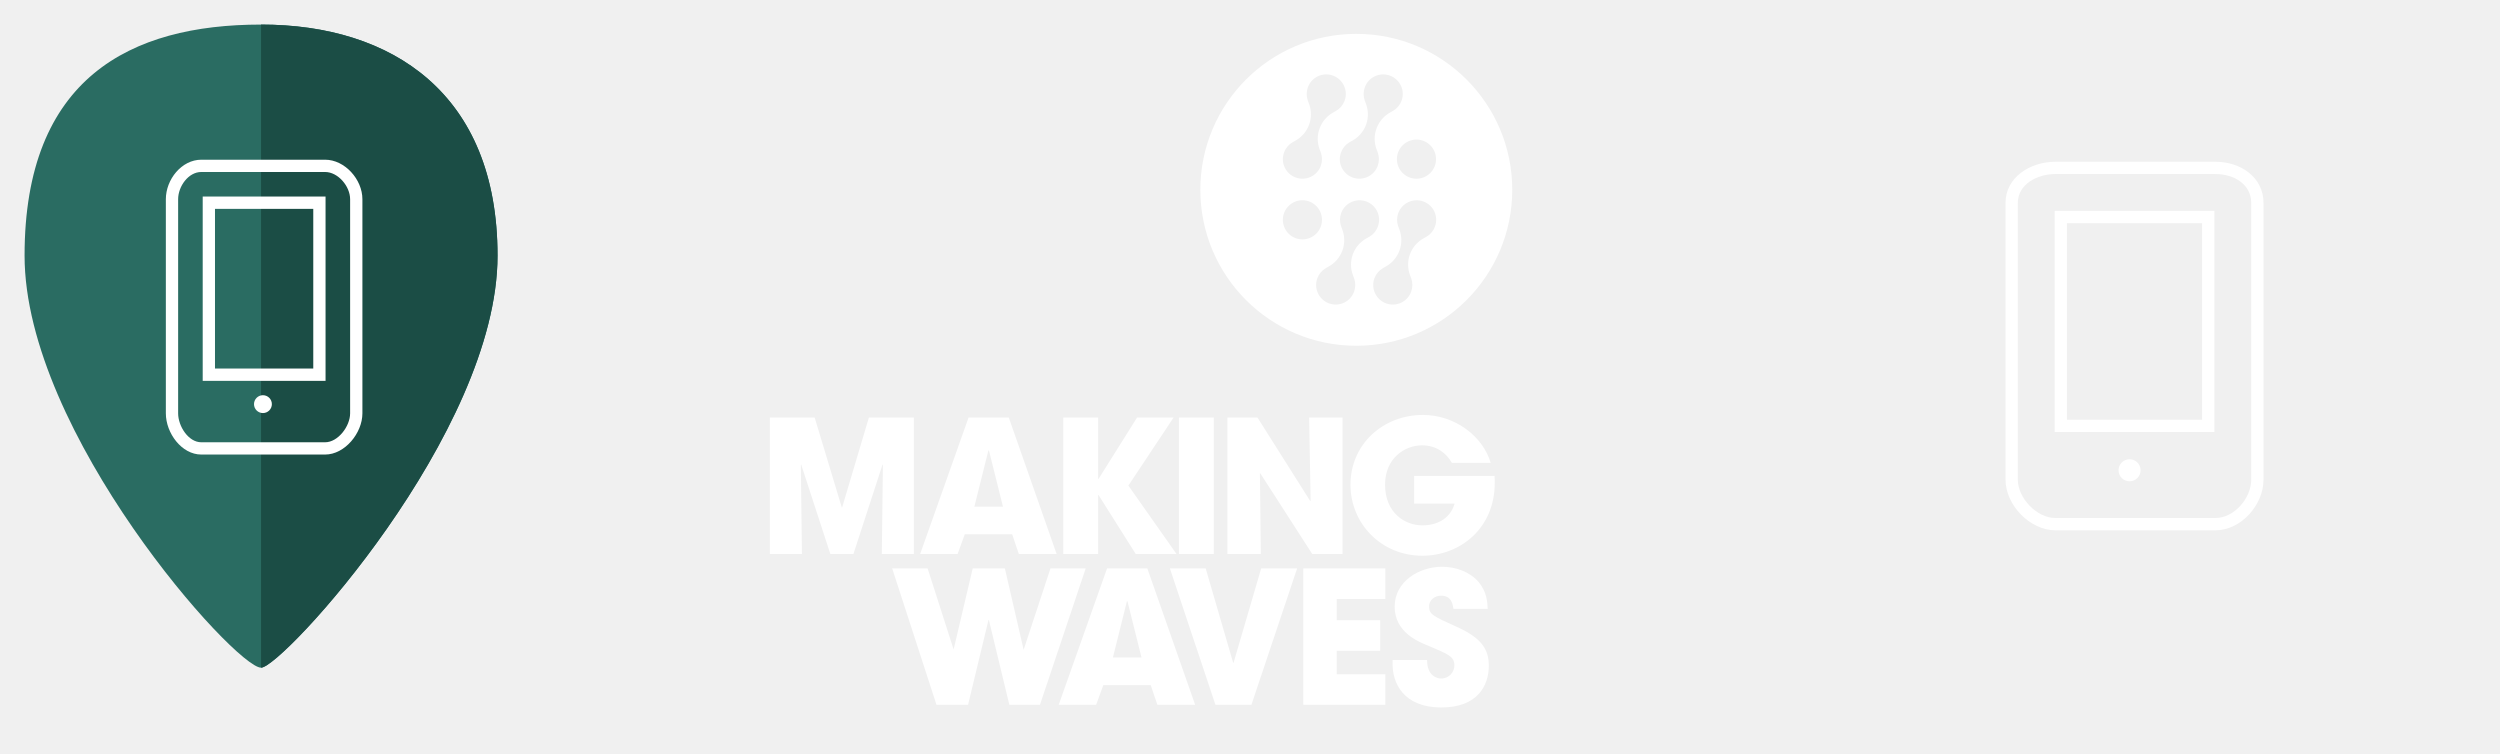
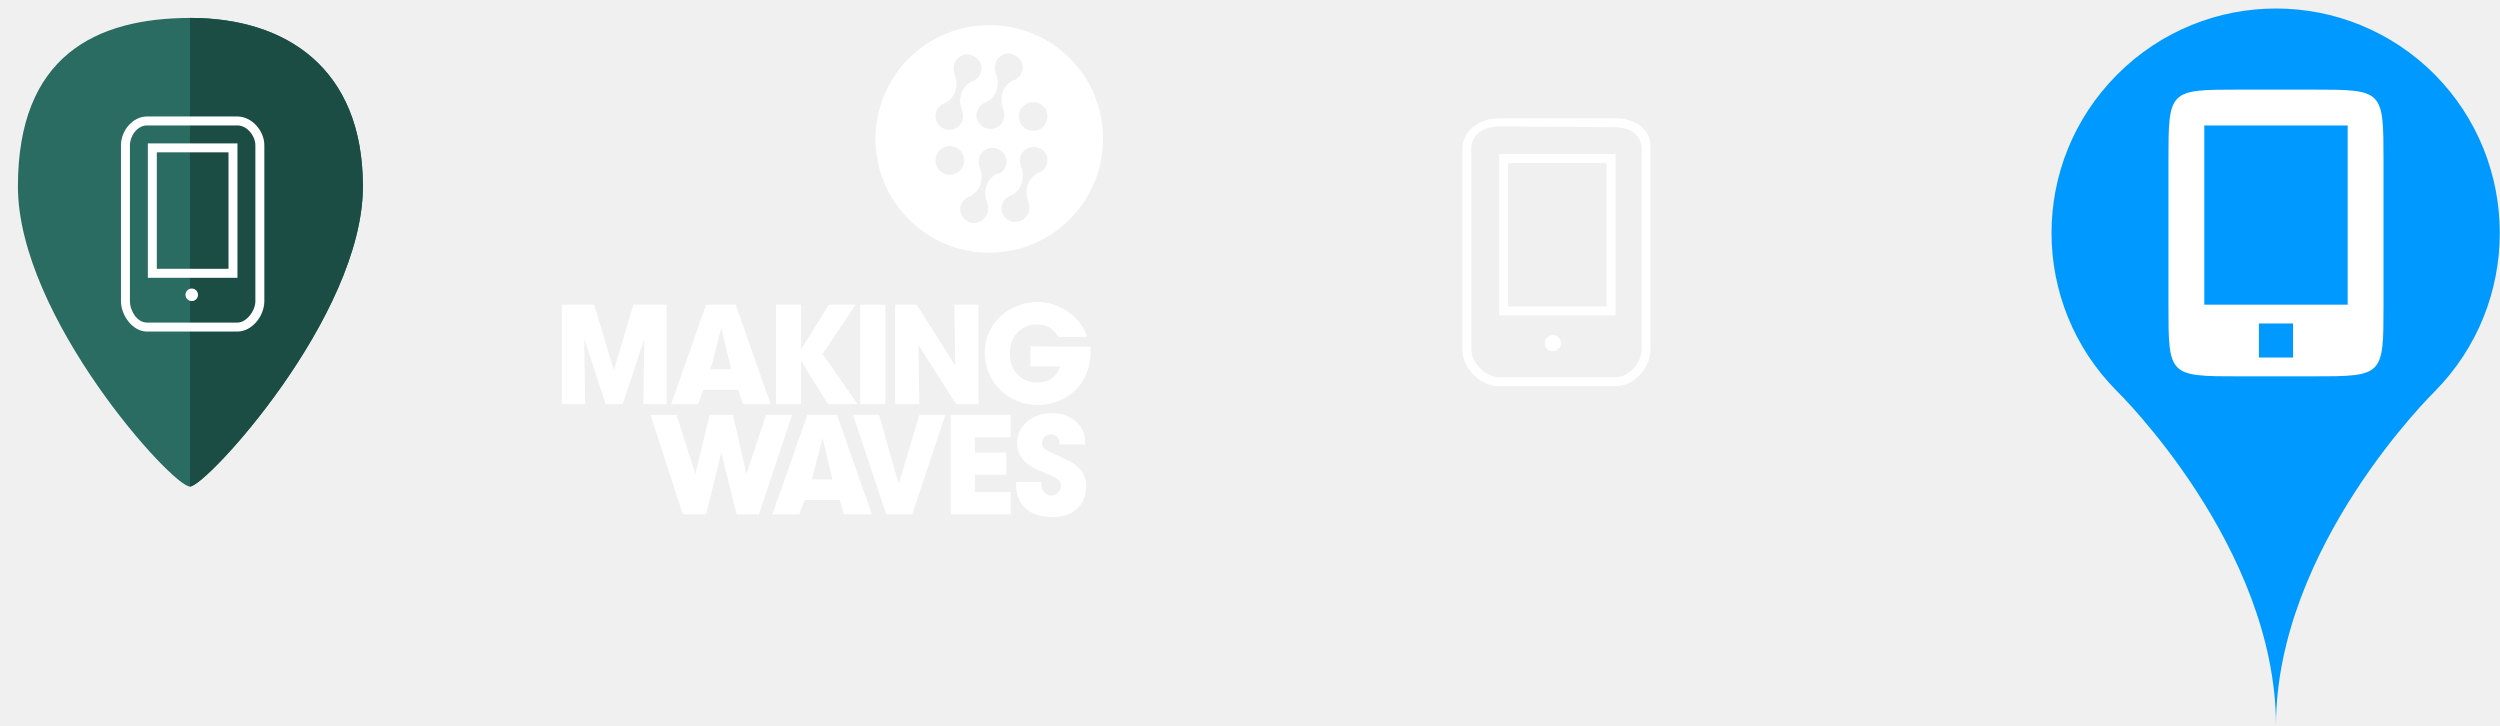
- <svg xmlns="http://www.w3.org/2000/svg" version="1.1" x="0px" y="0px" width="203.5px" height="61.333px" viewBox="0 0 203.5 61.333" enable-background="new 0 0 203.5 61.333" xml:space="preserve">
-   <g id="Layer_1">
+ <svg xmlns="http://www.w3.org/2000/svg" version="1.1" id="Layer_1" x="0px" y="0px" width="279px" height="81px" viewBox="0 0 279 81" enable-background="new 0 0 279 81" xml:space="preserve">
+   <g id="Layer_1_1_">
    <g>
-       <path fill="#318779" stroke="#000000" stroke-miterlimit="10" d="M5.939,7.083" />
-       <path fill="#2A6C62" d="M40.5,20.805c0,14.455-17.535,33.544-19.25,33.544C19.153,54.35,2,35.26,2,20.805    C2,6.349,10.619,2,21.25,2C31.882,2,40.5,7.591,40.5,20.805z" />
-       <path fill="#1B4D45" d="M40.5,20.805c0,14.455-17.535,33.544-19.25,33.544V1.999C31.882,2,40.5,7.591,40.5,20.805z" />
-       <path fill="#FFFFFF" d="M26.464,14c1.051,0,2.036,1.163,2.036,2.214v17.433c0,1.051-0.985,2.354-2.036,2.354H16.386    c-1.057,0-1.886-1.32-1.886-2.354V16.214c0-1.033,0.829-2.214,1.886-2.214H26.5 M26.464,13H16.386    c-1.604,0-2.886,1.609-2.886,3.214v17.433C13.5,35.25,14.782,37,16.386,37h10.078c1.605,0,3.036-1.748,3.036-3.354V16.214    C29.5,14.609,28.069,13,26.464,13z M25.5,17v13h-8V17H25.5 M26.5,16h-10v15h10V16z" />
-       <circle fill="#FFFFFF" cx="21.403" cy="32.897" r="0.727" />
+       <path fill="#318779" stroke="#000000" stroke-miterlimit="10" d="M5.9,7.1" />
+       <path fill="#2A6C62" d="M40.5,20.8c0,14.5-17.5,33.5-19.3,33.5C19.2,54.3,2,35.3,2,20.8C2,6.3,10.6,2,21.3,2    C31.9,2,40.5,7.6,40.5,20.8z" />
+       <path fill="#1B4D45" d="M40.5,20.8c0,14.5-17.5,33.5-19.3,33.5V2C31.9,2,40.5,7.6,40.5,20.8z" />
+       <path fill="#FFFFFF" d="M26.5,14c1.1,0,2,1.2,2,2.2v17.4c0,1.1-1,2.4-2,2.4H16.4c-1.1,0-1.9-1.3-1.9-2.4V16.2c0-1,0.8-2.2,1.9-2.2    L26.5,14 M26.5,13H16.4c-1.6,0-2.9,1.6-2.9,3.2v17.4c0,1.6,1.3,3.4,2.9,3.4h10.1c1.6,0,3-1.7,3-3.4V16.2    C29.5,14.6,28.1,13,26.5,13z M25.5,17v13h-8V17H25.5 M26.5,16h-10v15h10V16z" />
+       <circle fill="#FFFFFF" cx="21.4" cy="32.9" r="0.7" />
    </g>
    <g>
-       <path fill="#FFFFFF" d="M110.404,2.757c-7.016,0-12.696,5.682-12.696,12.691c0,7.014,5.683,12.697,12.696,12.697    c7.01,0,12.693-5.683,12.693-12.697C123.098,8.438,117.414,2.757,110.404,2.757z M116.893,12.953c0,0.882-0.713,1.595-1.591,1.595    c-0.879,0-1.594-0.713-1.594-1.595c0-0.878,0.715-1.591,1.594-1.591C116.18,11.361,116.893,12.075,116.893,12.953z M110.09,11.445    c0.497-0.278,0.9-0.725,1.11-1.299c0.207-0.576,0.187-1.174-0.013-1.704l-0.102-0.276c-0.113-0.333-0.117-0.708,0.012-1.062    c0.301-0.829,1.217-1.252,2.041-0.95h0.002c0.824,0.305,1.252,1.217,0.948,2.043c-0.134,0.357-0.375,0.638-0.682,0.818    l-0.253,0.145c-0.498,0.275-0.896,0.728-1.107,1.301c-0.209,0.565-0.189,1.172,0.01,1.704l0.101,0.272    c0.116,0.334,0.118,0.707-0.011,1.065c-0.305,0.828-1.219,1.247-2.041,0.948c-0.824-0.303-1.254-1.217-0.946-2.039    c0.129-0.36,0.368-0.642,0.676-0.823L110.09,11.445z M104.523,12.412c0.129-0.36,0.369-0.642,0.676-0.823l0.255-0.144    c0.496-0.278,0.899-0.725,1.108-1.299c0.209-0.576,0.188-1.174-0.01-1.704l-0.104-0.276c-0.113-0.333-0.115-0.708,0.014-1.062    c0.301-0.829,1.215-1.252,2.041-0.95h0.002c0.823,0.305,1.25,1.217,0.947,2.043c-0.135,0.357-0.375,0.638-0.682,0.818L108.52,9.16    c-0.5,0.275-0.897,0.728-1.108,1.301c-0.209,0.565-0.19,1.172,0.009,1.704l0.102,0.272c0.115,0.334,0.119,0.707-0.01,1.065    c-0.305,0.828-1.22,1.247-2.043,0.948C104.646,14.147,104.218,13.234,104.523,12.412z M104.425,17.895    c0-0.881,0.714-1.595,1.591-1.595c0.879,0,1.594,0.714,1.594,1.595c0,0.878-0.715,1.591-1.594,1.591    C105.139,19.486,104.425,18.773,104.425,17.895z M111.229,19.403c-0.496,0.278-0.9,0.724-1.11,1.299    c-0.208,0.576-0.187,1.173,0.011,1.704l0.104,0.276c0.113,0.333,0.115,0.708-0.014,1.062c-0.301,0.83-1.215,1.252-2.041,0.95    h-0.002c-0.824-0.305-1.25-1.217-0.947-2.043c0.135-0.357,0.375-0.638,0.683-0.818l0.252-0.145    c0.499-0.274,0.896-0.728,1.108-1.301c0.207-0.565,0.189-1.172-0.01-1.704l-0.101-0.272c-0.117-0.334-0.12-0.707,0.009-1.065    c0.305-0.828,1.219-1.247,2.043-0.948c0.824,0.303,1.252,1.217,0.945,2.04c-0.129,0.36-0.369,0.642-0.676,0.823L111.229,19.403z     M116.807,18.437c-0.129,0.36-0.369,0.642-0.677,0.823l-0.254,0.144c-0.497,0.278-0.901,0.724-1.11,1.299    c-0.207,0.576-0.187,1.173,0.012,1.704l0.103,0.276c0.113,0.333,0.116,0.708-0.013,1.062c-0.301,0.83-1.215,1.252-2.041,0.95    h-0.002c-0.824-0.305-1.25-1.217-0.947-2.043c0.135-0.357,0.375-0.638,0.682-0.818l0.252-0.145c0.5-0.274,0.896-0.728,1.108-1.301    c0.208-0.565,0.19-1.172-0.009-1.704l-0.102-0.272c-0.117-0.334-0.119-0.707,0.01-1.065c0.305-0.828,1.219-1.247,2.043-0.948    C116.686,16.7,117.111,17.614,116.807,18.437z M62.665,33.987h3.648l2.207,7.313h0.031l2.177-7.313h3.662v11.11h-2.61l0.089-7.253    l-0.03-0.03l-2.371,7.283H67.59l-2.373-7.283l-0.029,0.03l0.089,7.253h-2.612V33.987z M86.552,33.987h2.838v5h0.029l3.138-5h2.973    l-3.679,5.54l3.919,5.57h-3.32l-3.031-4.804H89.39v4.804h-2.838V33.987z M95.966,33.987h2.837v11.109h-2.837V33.987z     M99.912,33.987h2.447l4.295,6.799l0.031-0.031l-0.121-6.768h2.718v11.11h-2.464l-4.233-6.573l-0.028,0.016l0.075,6.558h-2.72    V33.987z M121.657,38.739c0.014,0.194,0.014,0.358,0.014,0.582c0,3.695-2.832,5.916-5.888,5.916c-3.338,0-5.854-2.607-5.854-5.781    c0-3.293,2.65-5.68,5.899-5.68c2.637,0,4.901,1.773,5.512,3.904h-3.157c-0.433-0.775-1.234-1.43-2.43-1.43    c-1.387,0-3.009,1.027-3.009,3.205c0,2.31,1.639,3.309,3.024,3.309c1.399,0,2.34-0.701,2.637-1.773h-3.293v-2.252H121.657z     M78.534,43.491l-0.586,1.606h-3.049l3.941-11.109h3.275l3.895,11.109h-3.078l-0.54-1.606H78.534z M79.313,41.241h2.328    L80.5,36.668h-0.045L79.313,41.241z M85.51,46.265l-2.187,6.628l-1.527-6.628H79.18l-1.556,6.601l-2.117-6.601h-2.885    l3.609,11.108h2.568l1.665-6.91h0.031l1.666,6.91h2.491l3.725-11.108H85.51z M89.81,55.768l-0.585,1.605h-3.048l3.939-11.108    h3.275l3.895,11.108H94.21l-0.542-1.605H89.81z M90.591,53.517h2.326l-1.141-4.574h-0.045L90.591,53.517z M98.142,46.265    l2.237,7.683h0.032l2.25-7.683h2.927l-3.724,11.108h-2.927l-3.709-11.108H98.142z M106.088,46.265h6.678v2.491h-3.957v1.726h3.539    v2.493h-3.539v1.908h3.957v2.49h-6.678V46.265z M118.311,49.562c-0.06-0.373-0.148-1.074-1.013-1.074    c-0.491,0-0.971,0.343-0.971,0.865c0,0.657,0.299,0.791,2.28,1.687c2.061,0.924,2.582,1.877,2.582,3.16    c0,1.61-0.926,3.387-3.849,3.387c-3.192,0-3.983-2.09-3.983-3.504v-0.36h2.807c0,1.284,0.79,1.508,1.146,1.508    c0.674,0,1.076-0.554,1.076-1.06c0-0.73-0.464-0.908-2.164-1.625c-0.773-0.313-2.697-1.088-2.697-3.162    c0-2.072,2.013-3.25,3.861-3.25c1.088,0,2.268,0.402,2.982,1.252c0.654,0.805,0.699,1.551,0.73,2.178L118.311,49.562    L118.311,49.562z" />
+       <path fill="#FFFFFF" d="M110.4,2.8c-7,0-12.7,5.7-12.7,12.7c0,7,5.7,12.7,12.7,12.7c7,0,12.7-5.7,12.7-12.7    C123.1,8.4,117.4,2.8,110.4,2.8z M116.9,13c0,0.9-0.7,1.6-1.6,1.6c-0.9,0-1.6-0.7-1.6-1.6c0-0.9,0.7-1.6,1.6-1.6    C116.2,11.4,116.9,12.1,116.9,13z M110.1,11.4c0.5-0.3,0.9-0.7,1.1-1.3c0.2-0.6,0.2-1.2,0-1.7l-0.1-0.3c-0.1-0.3-0.1-0.7,0-1.1    c0.3-0.8,1.2-1.3,2-0.9h0c0.8,0.3,1.3,1.2,0.9,2c-0.1,0.4-0.4,0.6-0.7,0.8l-0.3,0.1c-0.5,0.3-0.9,0.7-1.1,1.3    c-0.2,0.6-0.2,1.2,0,1.7l0.1,0.3c0.1,0.3,0.1,0.7,0,1.1c-0.3,0.8-1.2,1.2-2,0.9c-0.8-0.3-1.3-1.2-0.9-2c0.1-0.4,0.4-0.6,0.7-0.8    L110.1,11.4z M104.5,12.4c0.1-0.4,0.4-0.6,0.7-0.8l0.3-0.1c0.5-0.3,0.9-0.7,1.1-1.3c0.2-0.6,0.2-1.2,0-1.7l-0.1-0.3    c-0.1-0.3-0.1-0.7,0-1.1c0.3-0.8,1.2-1.3,2-0.9h0c0.8,0.3,1.3,1.2,0.9,2c-0.1,0.4-0.4,0.6-0.7,0.8l-0.3,0.1    c-0.5,0.3-0.9,0.7-1.1,1.3c-0.2,0.6-0.2,1.2,0,1.7l0.1,0.3c0.1,0.3,0.1,0.7,0,1.1c-0.3,0.8-1.2,1.2-2,0.9    C104.6,14.1,104.2,13.2,104.5,12.4z M104.4,17.9c0-0.9,0.7-1.6,1.6-1.6c0.9,0,1.6,0.7,1.6,1.6c0,0.9-0.7,1.6-1.6,1.6    C105.1,19.5,104.4,18.8,104.4,17.9z M111.2,19.4c-0.5,0.3-0.9,0.7-1.1,1.3c-0.2,0.6-0.2,1.2,0,1.7l0.1,0.3c0.1,0.3,0.1,0.7,0,1.1    c-0.3,0.8-1.2,1.3-2,1h0c-0.8-0.3-1.3-1.2-0.9-2c0.1-0.4,0.4-0.6,0.7-0.8l0.3-0.1c0.5-0.3,0.9-0.7,1.1-1.3c0.2-0.6,0.2-1.2,0-1.7    l-0.1-0.3c-0.1-0.3-0.1-0.7,0-1.1c0.3-0.8,1.2-1.2,2-0.9c0.8,0.3,1.3,1.2,0.9,2c-0.1,0.4-0.4,0.6-0.7,0.8L111.2,19.4z M116.8,18.4    c-0.1,0.4-0.4,0.6-0.7,0.8l-0.3,0.1c-0.5,0.3-0.9,0.7-1.1,1.3c-0.2,0.6-0.2,1.2,0,1.7l0.1,0.3c0.1,0.3,0.1,0.7,0,1.1    c-0.3,0.8-1.2,1.3-2,1h0c-0.8-0.3-1.3-1.2-0.9-2c0.1-0.4,0.4-0.6,0.7-0.8l0.3-0.1c0.5-0.3,0.9-0.7,1.1-1.3c0.2-0.6,0.2-1.2,0-1.7    l-0.1-0.3c-0.1-0.3-0.1-0.7,0-1.1c0.3-0.8,1.2-1.2,2-0.9C116.7,16.7,117.1,17.6,116.8,18.4z M62.7,34h3.6l2.2,7.3h0l2.2-7.3h3.7    v11.1h-2.6l0.1-7.3l0,0l-2.4,7.3h-1.9l-2.4-7.3l0,0l0.1,7.3h-2.6C62.7,45.1,62.7,34,62.7,34z M86.6,34h2.8v5h0l3.1-5h3l-3.7,5.5    l3.9,5.6h-3.3l-3-4.8h0v4.8h-2.8V34z M96,34h2.8v11.1H96V34z M99.9,34h2.4l4.3,6.8l0,0l-0.1-6.8h2.7v11.1h-2.5l-4.2-6.6l0,0    l0.1,6.6h-2.7C99.9,45.1,99.9,34,99.9,34z M121.7,38.7c0,0.2,0,0.4,0,0.6c0,3.7-2.8,5.9-5.9,5.9c-3.3,0-5.9-2.6-5.9-5.8    c0-3.3,2.7-5.7,5.9-5.7c2.6,0,4.9,1.8,5.5,3.9h-3.2c-0.4-0.8-1.2-1.4-2.4-1.4c-1.4,0-3,1-3,3.2c0,2.3,1.6,3.3,3,3.3    c1.4,0,2.3-0.7,2.6-1.8h-3.3v-2.3C115.1,38.7,121.7,38.7,121.7,38.7z M78.5,43.5l-0.6,1.6h-3L78.8,34h3.3L86,45.1h-3.1l-0.5-1.6    H78.5z M79.3,41.2h2.3l-1.1-4.6h0L79.3,41.2z M85.5,46.3l-2.2,6.6l-1.5-6.6h-2.6l-1.6,6.6l-2.1-6.6h-2.9l3.6,11.1h2.6l1.7-6.9h0    l1.7,6.9h2.5l3.7-11.1H85.5z M89.8,55.8l-0.6,1.6h-3l3.9-11.1h3.3l3.9,11.1h-3.1l-0.5-1.6H89.8z M90.6,53.5h2.3l-1.1-4.6h0    L90.6,53.5z M98.1,46.3l2.2,7.7h0l2.3-7.7h2.9l-3.7,11.1h-2.9l-3.7-11.1H98.1z M106.1,46.3h6.7v2.5h-4v1.7h3.5V53h-3.5v1.9h4v2.5    h-6.7V46.3z M118.3,49.6c-0.1-0.4-0.1-1.1-1-1.1c-0.5,0-1,0.3-1,0.9c0,0.7,0.3,0.8,2.3,1.7c2.1,0.9,2.6,1.9,2.6,3.2    c0,1.6-0.9,3.4-3.8,3.4c-3.2,0-4-2.1-4-3.5v-0.4h2.8c0,1.3,0.8,1.5,1.1,1.5c0.7,0,1.1-0.6,1.1-1.1c0-0.7-0.5-0.9-2.2-1.6    c-0.8-0.3-2.7-1.1-2.7-3.2c0-2.1,2-3.3,3.9-3.3c1.1,0,2.3,0.4,3,1.3c0.7,0.8,0.7,1.6,0.7,2.2L118.3,49.6L118.3,49.6z" />
    </g>
    <g display="none">
-       <circle display="inline" fill="#010101" stroke="#010101" stroke-miterlimit="10" cx="173.865" cy="28.865" r="25.365" />
-       <path fill="#FFFFFF" d="M181.236,13.864c1.664,0,3.492,0.896,3.492,2.56V40.52c0,1.663-1.828,3.346-3.492,3.346h-13.93    c-1.668,0-3.578-1.711-3.578-3.346V16.424c0-1.636,1.91-2.56,3.578-2.56h14.422 M181.236,12.864h-13.93    c-2.218,0-4.578,1.34-4.578,3.56V40.52c0,2.218,2.36,4.346,4.578,4.346h13.93c2.22,0,4.492-2.128,4.492-4.346V16.424    C185.729,14.204,183.456,12.864,181.236,12.864z M180.729,17.864v18h-13v-18H180.729 M181.729,16.864h-15v20h15V16.864z" />
-       <circle fill="none" stroke="#FFFFFF" stroke-miterlimit="10" cx="174.241" cy="39.483" r="1.004" />
+       <circle display="inline" fill="#010101" stroke="#010101" stroke-miterlimit="10" cx="173.9" cy="28.9" r="25.4" />
+       <path display="inline" fill="#FFFFFF" d="M181.2,13.9c1.7,0,3.5,0.9,3.5,2.6v24.1c0,1.7-1.8,3.3-3.5,3.3h-13.9    c-1.7,0-3.6-1.7-3.6-3.3V16.4c0-1.6,1.9-2.6,3.6-2.6h14.4 M181.2,12.9h-13.9c-2.2,0-4.6,1.3-4.6,3.6v24.1c0,2.2,2.4,4.3,4.6,4.3    h13.9c2.2,0,4.5-2.1,4.5-4.3V16.4C185.7,14.2,183.5,12.9,181.2,12.9z M180.7,17.9v18h-13v-18L180.7,17.9 M181.7,16.9h-15v20h15    V16.9z" />
+       <circle display="inline" fill="none" stroke="#FFFFFF" stroke-miterlimit="10" cx="174.2" cy="39.5" r="1" />
    </g>
  </g>
  <g id="Layer_2">
    <g>
-       <path fill="#FFFFFF" d="M180.334,14.167c1.52,0,2.916,0.833,2.916,2.352v22.524c0,1.519-1.396,3.124-2.916,3.124h-13.021    c-1.525,0-3.063-1.631-3.063-3.124V16.518c0-1.493,1.538-2.352,3.063-2.352h12.937 M180.334,13.167h-13.021    c-2.074,0-4.063,1.278-4.063,3.352v22.524c0,2.073,1.989,4.124,4.063,4.124h13.021c2.073,0,3.916-2.051,3.916-4.124V16.518    C184.25,14.445,182.407,13.167,180.334,13.167L180.334,13.167z" />
+       <path fill="#FFFFFF" d="M180.3,14.2c1.5,0,2.9,0.8,2.9,2.4V39c0,1.5-1.4,3.1-2.9,3.1h-13c-1.5,0-3.1-1.6-3.1-3.1V16.5    c0-1.5,1.5-2.4,3.1-2.4L180.3,14.2 M180.3,13.2h-13c-2.1,0-4.1,1.3-4.1,3.4V39c0,2.1,2,4.1,4.1,4.1h13c2.1,0,3.9-2.1,3.9-4.1V16.5    C184.3,14.4,182.4,13.2,180.3,13.2L180.3,13.2z" />
    </g>
    <g>
-       <path fill="#FFFFFF" d="M179.25,18.167v16h-11v-16H179.25 M180.25,17.167h-13v18h13V17.167L180.25,17.167z" />
+       <path fill="#FFFFFF" d="M179.3,18.2v16h-11v-16H179.3 M180.3,17.2h-13v18h13V17.2L180.3,17.2z" />
    </g>
-     <circle fill="#FFFFFF" cx="173.346" cy="38.28" r="0.897" />
+     <circle fill="#FFFFFF" cx="173.3" cy="38.3" r="0.9" />
  </g>
+   <path fill="#0099FF" d="M271.7,8.3c-9.8-9.8-25.6-9.8-35.4,0c-9.8,9.8-9.8,25.6,0,35.4c0,0,17.7,17.3,17.7,37.3  c0-20,17.7-37.3,17.7-37.3C281.4,33.9,281.4,18.1,271.7,8.3z" />
+   <path fill="#FFFFFF" d="M258,10h-8c-8,0-8,0-8,8v16c0,8,0,8,8,8h8c8,0,8,0,8-8V18C266,10,266,10,258,10z M262,14v20h-16V14" />
+   <rect x="252.1" y="36.1" fill="#0099FF" width="3.8" height="3.8" />
</svg>
